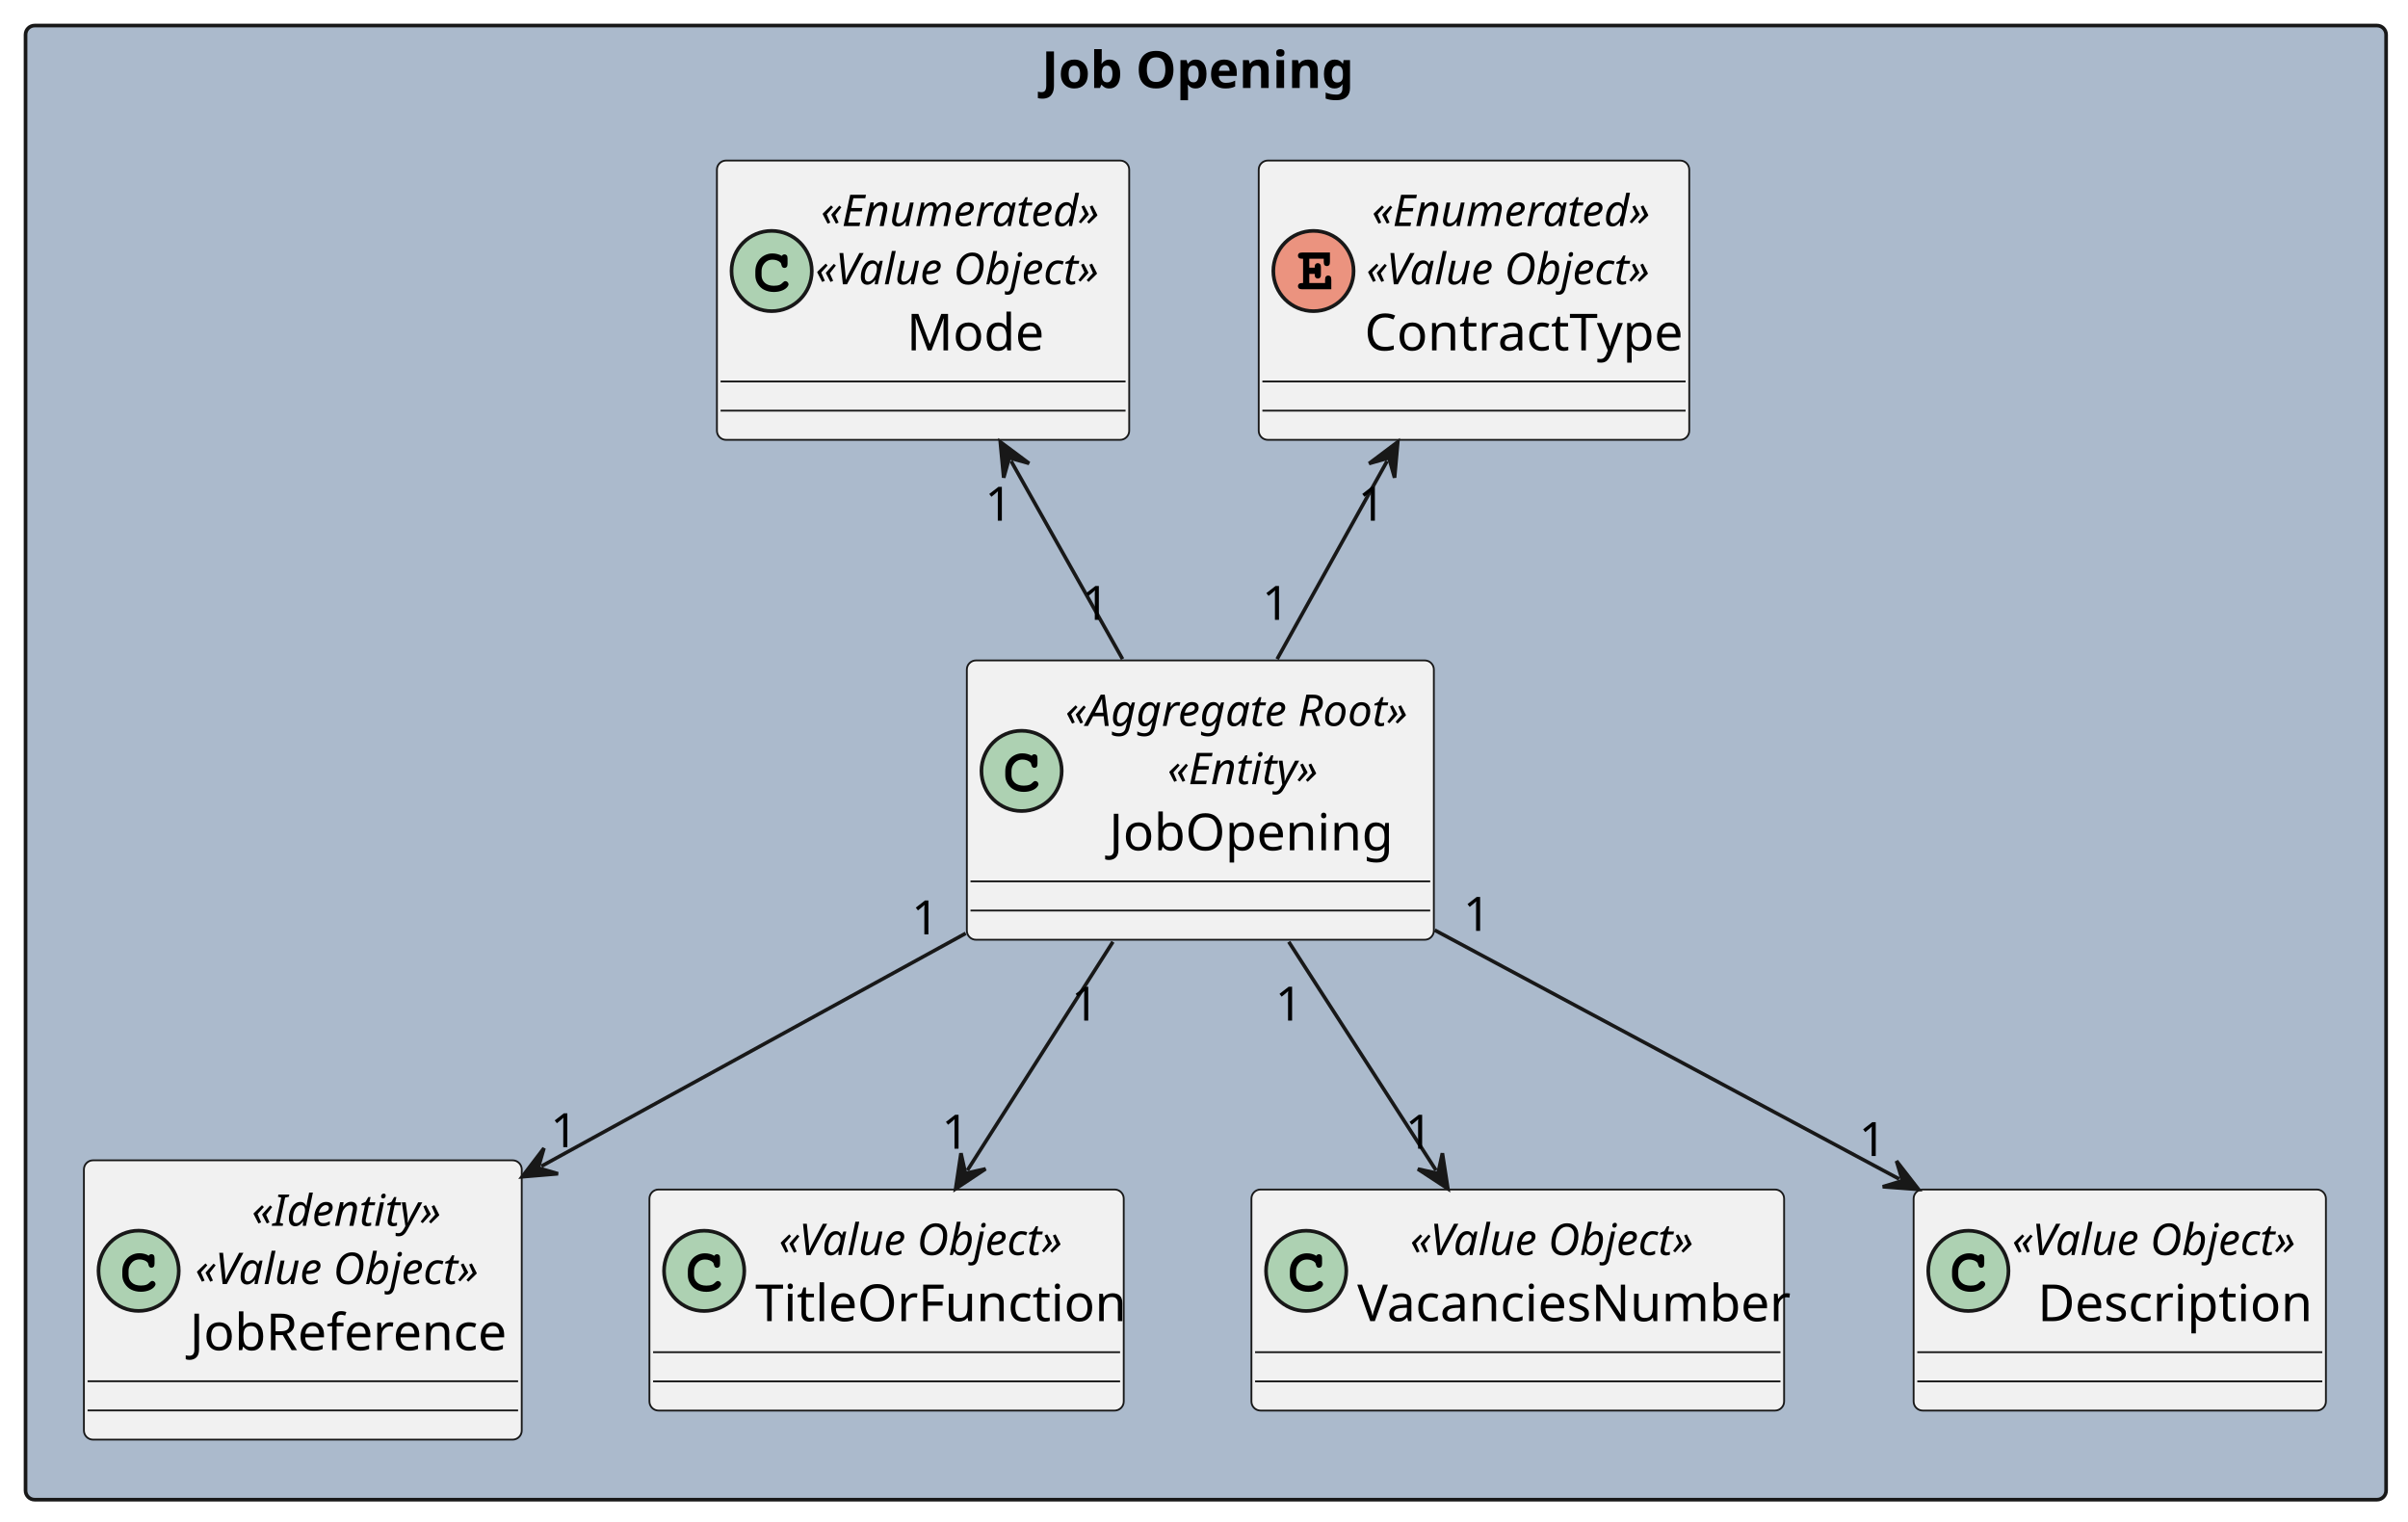
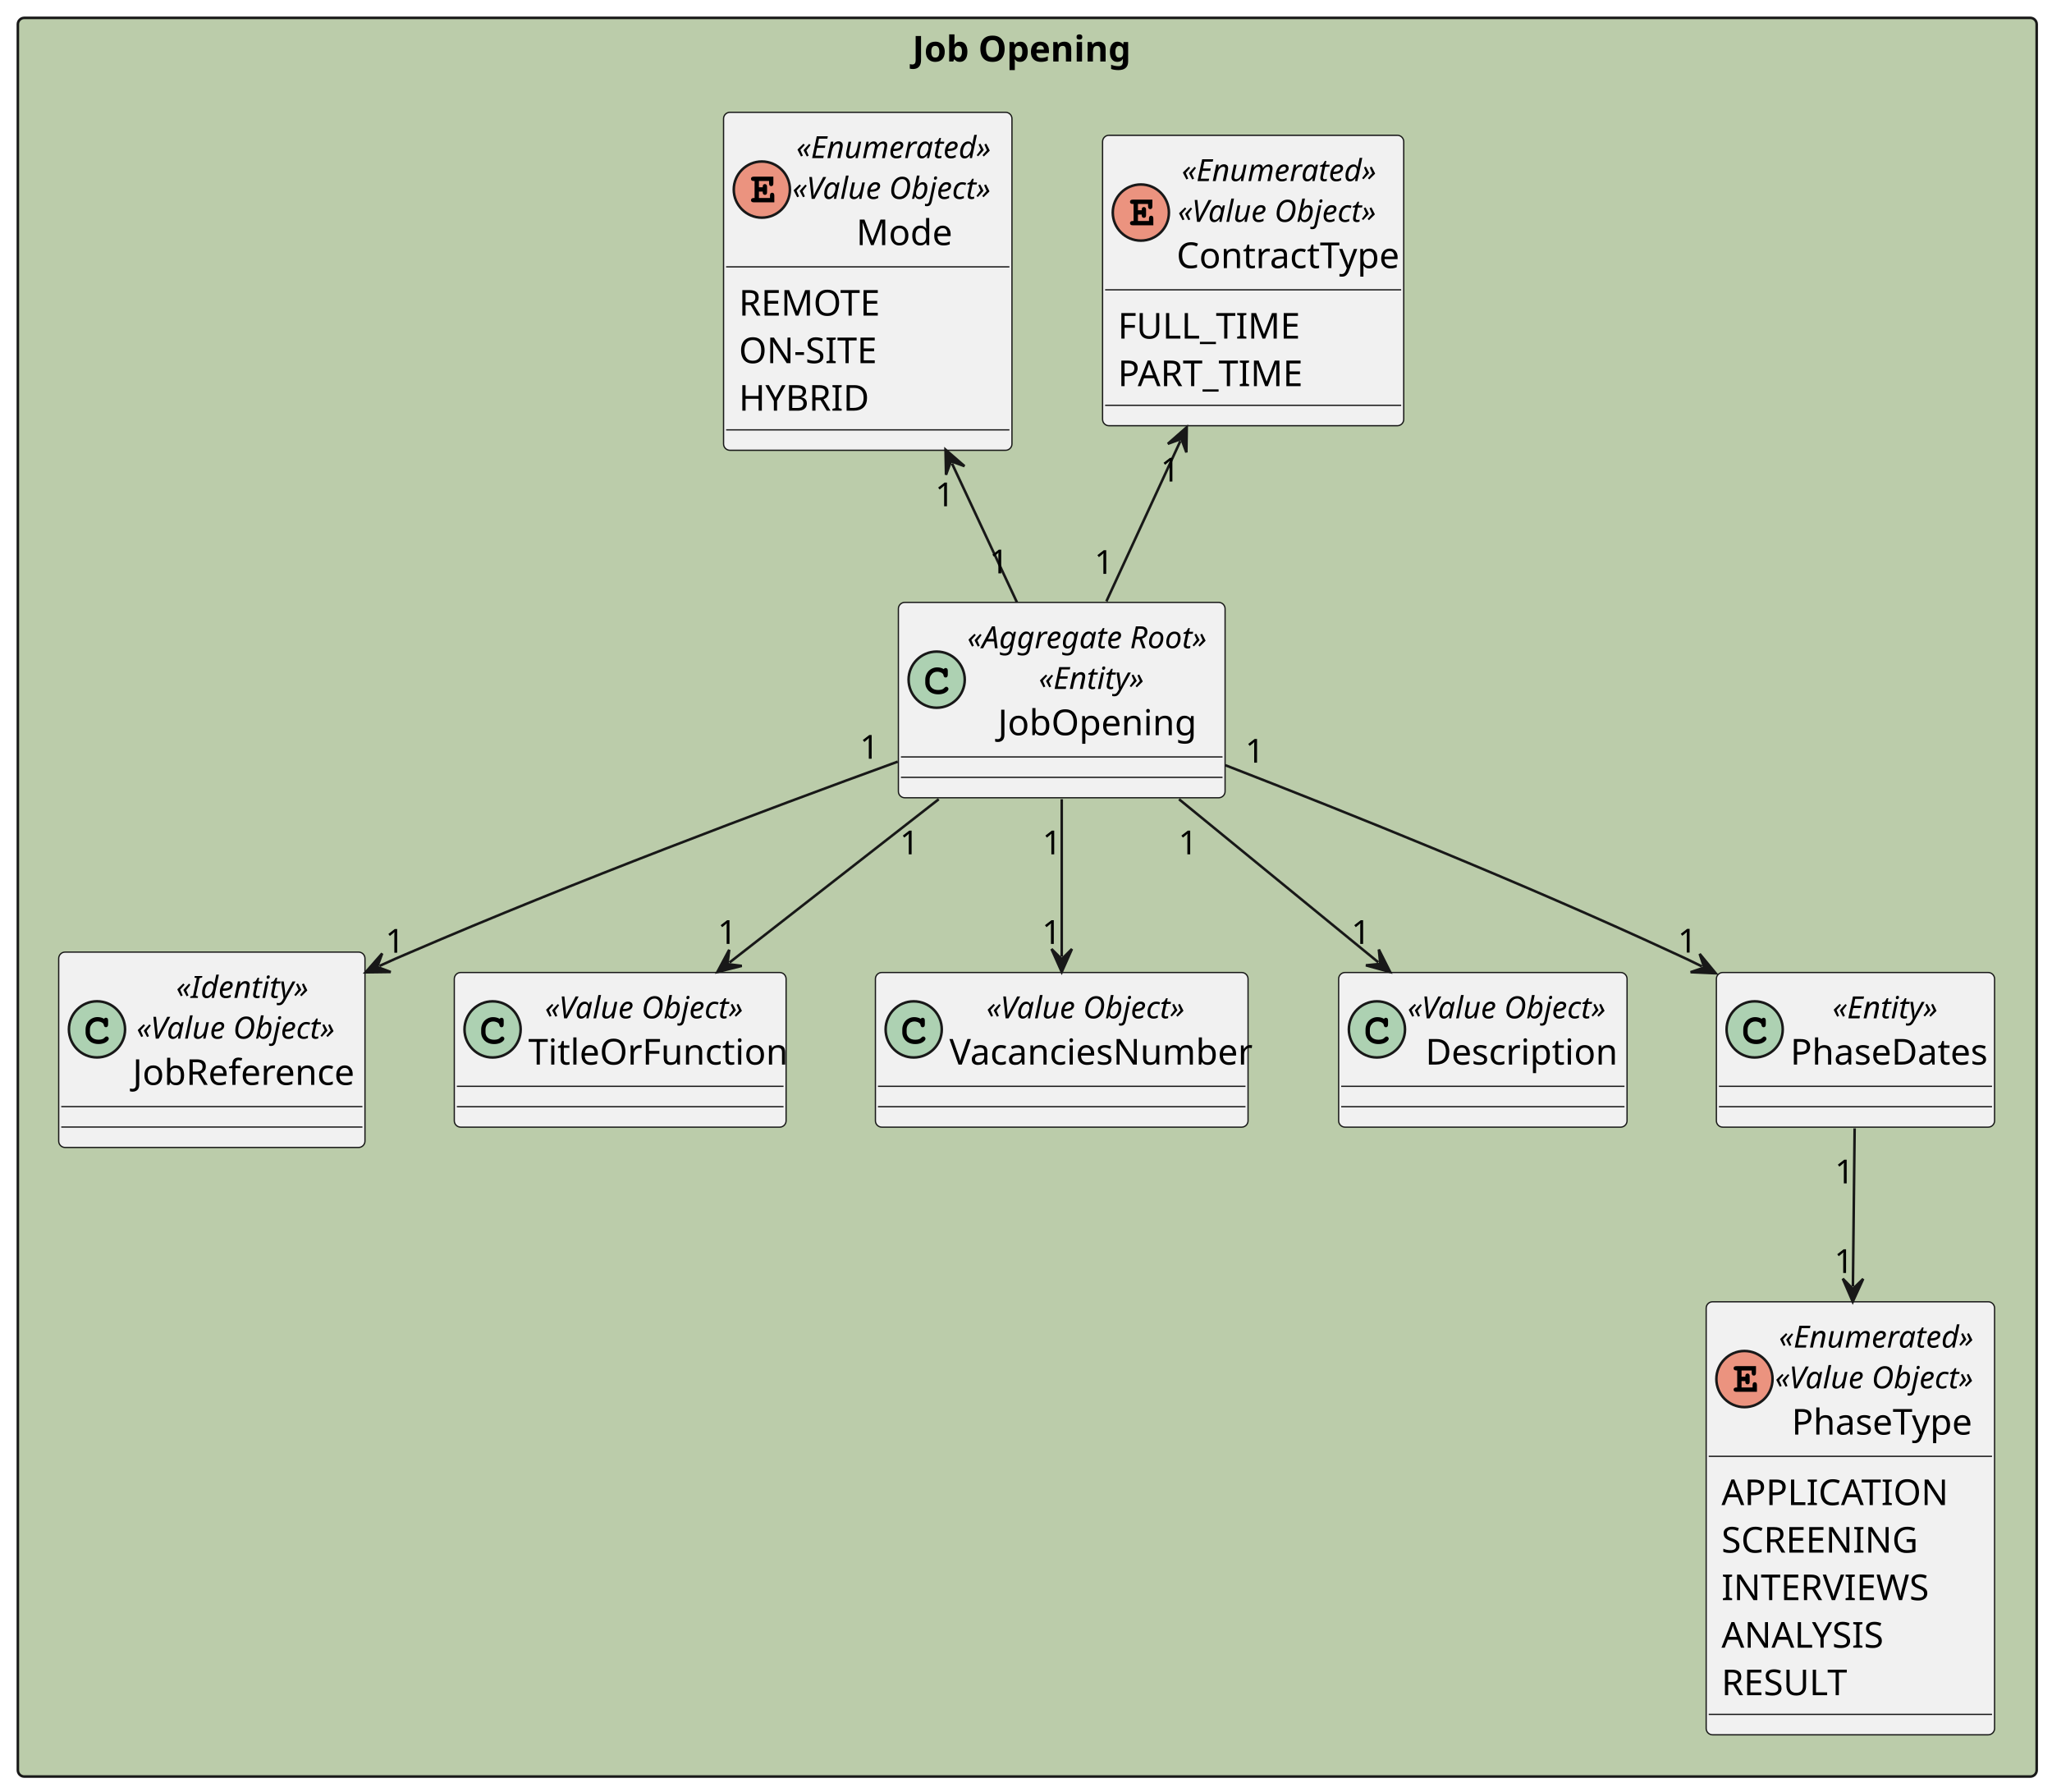
- <svg xmlns="http://www.w3.org/2000/svg" contentStyleType="text/css" height="417px" preserveAspectRatio="none" style="width:660px;height:417px;background:#FFFFFF;" version="1.1" viewBox="0 0 660 417" width="660px" zoomAndPan="magnify">
+ <svg xmlns="http://www.w3.org/2000/svg" contentStyleType="text/css" height="702px" preserveAspectRatio="none" style="width:804px;height:702px;background:#FFFFFF;" version="1.1" viewBox="0 0 804 702" width="804px" zoomAndPan="magnify">
  <defs />
  <g>
    <g id="cluster_Job Opening">
-       <rect fill="#ABBACC" height="404" rx="2.5" ry="2.5" style="stroke:#181818;stroke-width:1.0;" width="647" x="7" y="7" />
-       <text fill="#000000" font-family="sans-serif" font-size="14" font-weight="bold" lengthAdjust="spacing" textLength="90" x="285.5" y="24.107">Job Opening</text>
+       <rect fill="#BBCCAA" height="689" rx="2.5" ry="2.5" style="stroke:#181818;stroke-width:1.0;" width="791" x="7" y="7" />
+       <text fill="#000000" font-family="sans-serif" font-size="14" font-weight="bold" lengthAdjust="spacing" textLength="90" x="357.5" y="24.107">Job Opening</text>
    </g>
    <g id="elem_JobOpening">
-       <rect codeLine="8" fill="#F1F1F1" height="76.543" id="JobOpening" rx="2.5" ry="2.5" style="stroke:#181818;stroke-width:0.5;" width="128" x="265" y="181" />
-       <ellipse cx="280" cy="211.272" fill="#ADD1B2" rx="11" ry="11" style="stroke:#181818;stroke-width:1.0;" />
-       <path d="M282.766,207.147 Q282.922,206.928 283.109,206.818 Q283.297,206.709 283.516,206.709 Q283.891,206.709 284.125,206.975 Q284.359,207.225 284.359,207.834 L284.359,209.287 Q284.359,209.897 284.125,210.162 Q283.891,210.428 283.516,210.428 Q283.172,210.428 282.969,210.225 Q282.766,210.037 282.656,209.522 Q282.609,209.162 282.422,208.975 Q282.094,208.6 281.484,208.381 Q280.875,208.162 280.25,208.162 Q279.484,208.162 278.844,208.49 Q278.219,208.818 277.719,209.568 Q277.234,210.318 277.234,211.35 L277.234,212.443 Q277.234,213.678 278.125,214.506 Q279.016,215.318 280.609,215.318 Q281.547,215.318 282.203,215.068 Q282.594,214.912 283.016,214.475 Q283.281,214.209 283.422,214.131 Q283.578,214.053 283.781,214.053 Q284.109,214.053 284.359,214.318 Q284.625,214.568 284.625,214.912 Q284.625,215.256 284.281,215.662 Q283.781,216.24 282.984,216.568 Q281.906,217.022 280.609,217.022 Q279.094,217.022 277.891,216.397 Q276.906,215.897 276.219,214.834 Q275.531,213.756 275.531,212.475 L275.531,211.318 Q275.531,209.99 276.141,208.85 Q276.766,207.693 277.859,207.084 Q278.953,206.459 280.188,206.459 Q280.922,206.459 281.562,206.631 Q282.219,206.787 282.766,207.147 Z " fill="#000000" />
-       <text fill="#000000" font-family="sans-serif" font-size="12" font-style="italic" lengthAdjust="spacing" textLength="100" x="292" y="198.949">«Aggregate Root»</text>
-       <text fill="#000000" font-family="sans-serif" font-size="12" font-style="italic" lengthAdjust="spacing" textLength="44" x="320" y="214.91">«Entity»</text>
-       <text fill="#000000" font-family="sans-serif" font-size="14" lengthAdjust="spacing" textLength="76" x="304" y="233.029">JobOpening</text>
-       <line style="stroke:#181818;stroke-width:0.5;" x1="266" x2="392" y1="241.543" y2="241.543" />
-       <line style="stroke:#181818;stroke-width:0.5;" x1="266" x2="392" y1="249.543" y2="249.543" />
+       <rect codeLine="9" fill="#F1F1F1" height="76.543" id="JobOpening" rx="2.5" ry="2.5" style="stroke:#181818;stroke-width:0.5;" width="128" x="352" y="236" />
+       <ellipse cx="367" cy="266.272" fill="#ADD1B2" rx="11" ry="11" style="stroke:#181818;stroke-width:1.0;" />
+       <path d="M369.766,262.147 Q369.922,261.928 370.109,261.818 Q370.297,261.709 370.516,261.709 Q370.891,261.709 371.125,261.975 Q371.359,262.225 371.359,262.834 L371.359,264.287 Q371.359,264.897 371.125,265.162 Q370.891,265.428 370.516,265.428 Q370.172,265.428 369.969,265.225 Q369.766,265.037 369.656,264.522 Q369.609,264.162 369.422,263.975 Q369.094,263.6 368.484,263.381 Q367.875,263.162 367.25,263.162 Q366.484,263.162 365.844,263.49 Q365.219,263.818 364.719,264.568 Q364.234,265.318 364.234,266.35 L364.234,267.443 Q364.234,268.678 365.125,269.506 Q366.016,270.318 367.609,270.318 Q368.547,270.318 369.203,270.068 Q369.594,269.912 370.016,269.475 Q370.281,269.209 370.422,269.131 Q370.578,269.053 370.781,269.053 Q371.109,269.053 371.359,269.318 Q371.625,269.568 371.625,269.912 Q371.625,270.256 371.281,270.662 Q370.781,271.24 369.984,271.568 Q368.906,272.022 367.609,272.022 Q366.094,272.022 364.891,271.397 Q363.906,270.897 363.219,269.834 Q362.531,268.756 362.531,267.475 L362.531,266.318 Q362.531,264.99 363.141,263.85 Q363.766,262.693 364.859,262.084 Q365.953,261.459 367.188,261.459 Q367.922,261.459 368.562,261.631 Q369.219,261.787 369.766,262.147 Z " fill="#000000" />
+       <text fill="#000000" font-family="sans-serif" font-size="12" font-style="italic" lengthAdjust="spacing" textLength="100" x="379" y="253.949">«Aggregate Root»</text>
+       <text fill="#000000" font-family="sans-serif" font-size="12" font-style="italic" lengthAdjust="spacing" textLength="44" x="407" y="269.91">«Entity»</text>
+       <text fill="#000000" font-family="sans-serif" font-size="14" lengthAdjust="spacing" textLength="76" x="391" y="288.029">JobOpening</text>
+       <line style="stroke:#181818;stroke-width:0.5;" x1="353" x2="479" y1="296.543" y2="296.543" />
+       <line style="stroke:#181818;stroke-width:0.5;" x1="353" x2="479" y1="304.543" y2="304.543" />
    </g>
    <g id="elem_JobReference">
-       <rect codeLine="10" fill="#F1F1F1" height="76.543" id="JobReference" rx="2.5" ry="2.5" style="stroke:#181818;stroke-width:0.5;" width="120" x="23" y="318" />
-       <ellipse cx="38" cy="348.272" fill="#ADD1B2" rx="11" ry="11" style="stroke:#181818;stroke-width:1.0;" />
-       <path d="M40.766,344.147 Q40.922,343.928 41.109,343.818 Q41.297,343.709 41.516,343.709 Q41.891,343.709 42.125,343.975 Q42.359,344.225 42.359,344.834 L42.359,346.287 Q42.359,346.897 42.125,347.162 Q41.891,347.428 41.516,347.428 Q41.172,347.428 40.969,347.225 Q40.766,347.037 40.656,346.522 Q40.609,346.162 40.422,345.975 Q40.094,345.6 39.484,345.381 Q38.875,345.162 38.25,345.162 Q37.484,345.162 36.844,345.49 Q36.219,345.818 35.719,346.568 Q35.234,347.318 35.234,348.35 L35.234,349.443 Q35.234,350.678 36.125,351.506 Q37.016,352.318 38.609,352.318 Q39.547,352.318 40.203,352.068 Q40.594,351.912 41.016,351.475 Q41.281,351.209 41.422,351.131 Q41.578,351.053 41.781,351.053 Q42.109,351.053 42.359,351.318 Q42.625,351.568 42.625,351.912 Q42.625,352.256 42.281,352.662 Q41.781,353.24 40.984,353.568 Q39.906,354.022 38.609,354.022 Q37.094,354.022 35.891,353.397 Q34.906,352.897 34.219,351.834 Q33.531,350.756 33.531,349.475 L33.531,348.318 Q33.531,346.99 34.141,345.85 Q34.766,344.693 35.859,344.084 Q36.953,343.459 38.188,343.459 Q38.922,343.459 39.562,343.631 Q40.219,343.787 40.766,344.147 Z " fill="#000000" />
-       <text fill="#000000" font-family="sans-serif" font-size="12" font-style="italic" lengthAdjust="spacing" textLength="54" x="69" y="335.949">«Identity»</text>
-       <text fill="#000000" font-family="sans-serif" font-size="12" font-style="italic" lengthAdjust="spacing" textLength="85" x="53.5" y="351.91">«Value Object»</text>
-       <text fill="#000000" font-family="sans-serif" font-size="14" lengthAdjust="spacing" textLength="88" x="52" y="370.029">JobReference</text>
-       <line style="stroke:#181818;stroke-width:0.5;" x1="24" x2="142" y1="378.543" y2="378.543" />
-       <line style="stroke:#181818;stroke-width:0.5;" x1="24" x2="142" y1="386.543" y2="386.543" />
+       <rect codeLine="11" fill="#F1F1F1" height="76.543" id="JobReference" rx="2.5" ry="2.5" style="stroke:#181818;stroke-width:0.5;" width="120" x="23" y="373" />
+       <ellipse cx="38" cy="403.272" fill="#ADD1B2" rx="11" ry="11" style="stroke:#181818;stroke-width:1.0;" />
+       <path d="M40.766,399.147 Q40.922,398.928 41.109,398.818 Q41.297,398.709 41.516,398.709 Q41.891,398.709 42.125,398.975 Q42.359,399.225 42.359,399.834 L42.359,401.287 Q42.359,401.897 42.125,402.162 Q41.891,402.428 41.516,402.428 Q41.172,402.428 40.969,402.225 Q40.766,402.037 40.656,401.522 Q40.609,401.162 40.422,400.975 Q40.094,400.6 39.484,400.381 Q38.875,400.162 38.25,400.162 Q37.484,400.162 36.844,400.49 Q36.219,400.818 35.719,401.568 Q35.234,402.318 35.234,403.35 L35.234,404.443 Q35.234,405.678 36.125,406.506 Q37.016,407.318 38.609,407.318 Q39.547,407.318 40.203,407.068 Q40.594,406.912 41.016,406.475 Q41.281,406.209 41.422,406.131 Q41.578,406.053 41.781,406.053 Q42.109,406.053 42.359,406.318 Q42.625,406.568 42.625,406.912 Q42.625,407.256 42.281,407.662 Q41.781,408.24 40.984,408.568 Q39.906,409.022 38.609,409.022 Q37.094,409.022 35.891,408.397 Q34.906,407.897 34.219,406.834 Q33.531,405.756 33.531,404.475 L33.531,403.318 Q33.531,401.99 34.141,400.85 Q34.766,399.693 35.859,399.084 Q36.953,398.459 38.188,398.459 Q38.922,398.459 39.562,398.631 Q40.219,398.787 40.766,399.147 Z " fill="#000000" />
+       <text fill="#000000" font-family="sans-serif" font-size="12" font-style="italic" lengthAdjust="spacing" textLength="54" x="69" y="390.949">«Identity»</text>
+       <text fill="#000000" font-family="sans-serif" font-size="12" font-style="italic" lengthAdjust="spacing" textLength="85" x="53.5" y="406.91">«Value Object»</text>
+       <text fill="#000000" font-family="sans-serif" font-size="14" lengthAdjust="spacing" textLength="88" x="52" y="425.029">JobReference</text>
+       <line style="stroke:#181818;stroke-width:0.5;" x1="24" x2="142" y1="433.543" y2="433.543" />
+       <line style="stroke:#181818;stroke-width:0.5;" x1="24" x2="142" y1="441.543" y2="441.543" />
    </g>
    <g id="elem_TitleOrFunction">
-       <rect codeLine="12" fill="#F1F1F1" height="60.582" id="TitleOrFunction" rx="2.5" ry="2.5" style="stroke:#181818;stroke-width:0.5;" width="130" x="178" y="326" />
-       <ellipse cx="193" cy="348.291" fill="#ADD1B2" rx="11" ry="11" style="stroke:#181818;stroke-width:1.0;" />
-       <path d="M195.766,344.166 Q195.922,343.947 196.109,343.838 Q196.297,343.728 196.516,343.728 Q196.891,343.728 197.125,343.994 Q197.359,344.244 197.359,344.853 L197.359,346.307 Q197.359,346.916 197.125,347.182 Q196.891,347.447 196.516,347.447 Q196.172,347.447 195.969,347.244 Q195.766,347.057 195.656,346.541 Q195.609,346.182 195.422,345.994 Q195.094,345.619 194.484,345.4 Q193.875,345.182 193.25,345.182 Q192.484,345.182 191.844,345.51 Q191.219,345.838 190.719,346.588 Q190.234,347.338 190.234,348.369 L190.234,349.463 Q190.234,350.697 191.125,351.525 Q192.016,352.338 193.609,352.338 Q194.547,352.338 195.203,352.088 Q195.594,351.932 196.016,351.494 Q196.281,351.228 196.422,351.15 Q196.578,351.072 196.781,351.072 Q197.109,351.072 197.359,351.338 Q197.625,351.588 197.625,351.932 Q197.625,352.275 197.281,352.682 Q196.781,353.26 195.984,353.588 Q194.906,354.041 193.609,354.041 Q192.094,354.041 190.891,353.416 Q189.906,352.916 189.219,351.853 Q188.531,350.775 188.531,349.494 L188.531,348.338 Q188.531,347.01 189.141,345.869 Q189.766,344.713 190.859,344.103 Q191.953,343.478 193.188,343.478 Q193.922,343.478 194.562,343.65 Q195.219,343.807 195.766,344.166 Z " fill="#000000" />
-       <text fill="#000000" font-family="sans-serif" font-size="12" font-style="italic" lengthAdjust="spacing" textLength="85" x="213.5" y="343.949">«Value Object»</text>
-       <text fill="#000000" font-family="sans-serif" font-size="14" lengthAdjust="spacing" textLength="98" x="207" y="362.068">TitleOrFunction</text>
-       <line style="stroke:#181818;stroke-width:0.5;" x1="179" x2="307" y1="370.582" y2="370.582" />
-       <line style="stroke:#181818;stroke-width:0.5;" x1="179" x2="307" y1="378.582" y2="378.582" />
+       <rect codeLine="13" fill="#F1F1F1" height="60.582" id="TitleOrFunction" rx="2.5" ry="2.5" style="stroke:#181818;stroke-width:0.5;" width="130" x="178" y="381" />
+       <ellipse cx="193" cy="403.291" fill="#ADD1B2" rx="11" ry="11" style="stroke:#181818;stroke-width:1.0;" />
+       <path d="M195.766,399.166 Q195.922,398.947 196.109,398.838 Q196.297,398.728 196.516,398.728 Q196.891,398.728 197.125,398.994 Q197.359,399.244 197.359,399.853 L197.359,401.307 Q197.359,401.916 197.125,402.182 Q196.891,402.447 196.516,402.447 Q196.172,402.447 195.969,402.244 Q195.766,402.057 195.656,401.541 Q195.609,401.182 195.422,400.994 Q195.094,400.619 194.484,400.4 Q193.875,400.182 193.25,400.182 Q192.484,400.182 191.844,400.51 Q191.219,400.838 190.719,401.588 Q190.234,402.338 190.234,403.369 L190.234,404.463 Q190.234,405.697 191.125,406.525 Q192.016,407.338 193.609,407.338 Q194.547,407.338 195.203,407.088 Q195.594,406.932 196.016,406.494 Q196.281,406.228 196.422,406.15 Q196.578,406.072 196.781,406.072 Q197.109,406.072 197.359,406.338 Q197.625,406.588 197.625,406.932 Q197.625,407.275 197.281,407.682 Q196.781,408.26 195.984,408.588 Q194.906,409.041 193.609,409.041 Q192.094,409.041 190.891,408.416 Q189.906,407.916 189.219,406.853 Q188.531,405.775 188.531,404.494 L188.531,403.338 Q188.531,402.01 189.141,400.869 Q189.766,399.713 190.859,399.103 Q191.953,398.478 193.188,398.478 Q193.922,398.478 194.562,398.65 Q195.219,398.807 195.766,399.166 Z " fill="#000000" />
+       <text fill="#000000" font-family="sans-serif" font-size="12" font-style="italic" lengthAdjust="spacing" textLength="85" x="213.5" y="398.949">«Value Object»</text>
+       <text fill="#000000" font-family="sans-serif" font-size="14" lengthAdjust="spacing" textLength="98" x="207" y="417.068">TitleOrFunction</text>
+       <line style="stroke:#181818;stroke-width:0.5;" x1="179" x2="307" y1="425.582" y2="425.582" />
+       <line style="stroke:#181818;stroke-width:0.5;" x1="179" x2="307" y1="433.582" y2="433.582" />
    </g>
    <g id="elem_ContractType">
-       <rect codeLine="14" fill="#F1F1F1" height="76.543" id="ContractType" rx="2.5" ry="2.5" style="stroke:#181818;stroke-width:0.5;" width="118" x="345" y="44" />
-       <ellipse cx="360" cy="74.272" fill="#EB937F" rx="11" ry="11" style="stroke:#181818;stroke-width:1.0;" />
-       <path d="M358.859,75.068 L358.859,77.568 L363.188,77.568 L363.188,76.647 Q363.188,76.037 363.422,75.772 Q363.672,75.506 364.047,75.506 Q364.422,75.506 364.656,75.772 Q364.891,76.037 364.891,76.647 L364.891,79.272 L356.891,79.272 Q356.266,79.272 356,79.037 Q355.75,78.803 355.75,78.412 Q355.75,78.037 356.016,77.803 Q356.281,77.568 356.891,77.568 L357.156,77.568 L357.156,70.912 L356.891,70.912 Q356.266,70.912 356,70.678 Q355.75,70.443 355.75,70.053 Q355.75,69.678 356,69.443 Q356.266,69.209 356.891,69.209 L364.516,69.209 L364.516,71.803 Q364.516,72.412 364.281,72.678 Q364.062,72.928 363.672,72.928 Q363.297,72.928 363.062,72.678 Q362.828,72.412 362.828,71.803 L362.828,70.912 L358.859,70.912 L358.859,73.365 L360.344,73.365 Q360.344,72.709 360.469,72.522 Q360.734,72.115 361.203,72.115 Q361.578,72.115 361.812,72.381 Q362.047,72.631 362.047,73.24 L362.047,75.209 Q362.047,75.756 361.922,75.943 Q361.656,76.334 361.203,76.334 Q360.734,76.334 360.469,75.928 Q360.344,75.74 360.344,75.068 L358.859,75.068 Z " fill="#000000" />
-       <text fill="#000000" font-family="sans-serif" font-size="12" font-style="italic" lengthAdjust="spacing" textLength="82" x="376" y="61.949">«Enumerated»</text>
-       <text fill="#000000" font-family="sans-serif" font-size="12" font-style="italic" lengthAdjust="spacing" textLength="85" x="374.5" y="77.91">«Value Object»</text>
-       <text fill="#000000" font-family="sans-serif" font-size="14" lengthAdjust="spacing" textLength="86" x="374" y="96.029">ContractType</text>
-       <line style="stroke:#181818;stroke-width:0.5;" x1="346" x2="462" y1="104.543" y2="104.543" />
-       <line style="stroke:#181818;stroke-width:0.5;" x1="346" x2="462" y1="112.543" y2="112.543" />
+       <rect codeLine="15" fill="#F1F1F1" height="113.785" id="ContractType" rx="2.5" ry="2.5" style="stroke:#181818;stroke-width:0.5;" width="118" x="432" y="53" />
+       <ellipse cx="447" cy="83.272" fill="#EB937F" rx="11" ry="11" style="stroke:#181818;stroke-width:1.0;" />
+       <path d="M445.859,84.068 L445.859,86.568 L450.188,86.568 L450.188,85.647 Q450.188,85.037 450.422,84.772 Q450.672,84.506 451.047,84.506 Q451.422,84.506 451.656,84.772 Q451.891,85.037 451.891,85.647 L451.891,88.272 L443.891,88.272 Q443.266,88.272 443,88.037 Q442.75,87.803 442.75,87.412 Q442.75,87.037 443.016,86.803 Q443.281,86.568 443.891,86.568 L444.156,86.568 L444.156,79.912 L443.891,79.912 Q443.266,79.912 443,79.678 Q442.75,79.443 442.75,79.053 Q442.75,78.678 443,78.443 Q443.266,78.209 443.891,78.209 L451.516,78.209 L451.516,80.803 Q451.516,81.412 451.281,81.678 Q451.062,81.928 450.672,81.928 Q450.297,81.928 450.062,81.678 Q449.828,81.412 449.828,80.803 L449.828,79.912 L445.859,79.912 L445.859,82.365 L447.344,82.365 Q447.344,81.709 447.469,81.522 Q447.734,81.115 448.203,81.115 Q448.578,81.115 448.812,81.381 Q449.047,81.631 449.047,82.24 L449.047,84.209 Q449.047,84.756 448.922,84.943 Q448.656,85.334 448.203,85.334 Q447.734,85.334 447.469,84.928 Q447.344,84.74 447.344,84.068 L445.859,84.068 Z " fill="#000000" />
+       <text fill="#000000" font-family="sans-serif" font-size="12" font-style="italic" lengthAdjust="spacing" textLength="82" x="463" y="70.949">«Enumerated»</text>
+       <text fill="#000000" font-family="sans-serif" font-size="12" font-style="italic" lengthAdjust="spacing" textLength="85" x="461.5" y="86.91">«Value Object»</text>
+       <text fill="#000000" font-family="sans-serif" font-size="14" lengthAdjust="spacing" textLength="86" x="461" y="105.029">ContractType</text>
+       <line style="stroke:#181818;stroke-width:0.5;" x1="433" x2="549" y1="113.543" y2="113.543" />
+       <text fill="#000000" font-family="sans-serif" font-size="14" lengthAdjust="spacing" textLength="74" x="438" y="132.65">FULL_TIME</text>
+       <text fill="#000000" font-family="sans-serif" font-size="14" lengthAdjust="spacing" textLength="77" x="438" y="151.272">PART_TIME</text>
+       <line style="stroke:#181818;stroke-width:0.5;" x1="433" x2="549" y1="158.785" y2="158.785" />
    </g>
    <g id="elem_Mode">
-       <rect codeLine="16" fill="#F1F1F1" height="76.543" id="Mode" rx="2.5" ry="2.5" style="stroke:#181818;stroke-width:0.5;" width="113" x="196.5" y="44" />
-       <ellipse cx="211.5" cy="74.272" fill="#ADD1B2" rx="11" ry="11" style="stroke:#181818;stroke-width:1.0;" />
-       <path d="M214.266,70.147 Q214.422,69.928 214.609,69.818 Q214.797,69.709 215.016,69.709 Q215.391,69.709 215.625,69.975 Q215.859,70.225 215.859,70.834 L215.859,72.287 Q215.859,72.897 215.625,73.162 Q215.391,73.428 215.016,73.428 Q214.672,73.428 214.469,73.225 Q214.266,73.037 214.156,72.522 Q214.109,72.162 213.922,71.975 Q213.594,71.6 212.984,71.381 Q212.375,71.162 211.75,71.162 Q210.984,71.162 210.344,71.49 Q209.719,71.818 209.219,72.568 Q208.734,73.318 208.734,74.35 L208.734,75.443 Q208.734,76.678 209.625,77.506 Q210.516,78.318 212.109,78.318 Q213.047,78.318 213.703,78.068 Q214.094,77.912 214.516,77.475 Q214.781,77.209 214.922,77.131 Q215.078,77.053 215.281,77.053 Q215.609,77.053 215.859,77.318 Q216.125,77.568 216.125,77.912 Q216.125,78.256 215.781,78.662 Q215.281,79.24 214.484,79.568 Q213.406,80.022 212.109,80.022 Q210.594,80.022 209.391,79.397 Q208.406,78.897 207.719,77.834 Q207.031,76.756 207.031,75.475 L207.031,74.318 Q207.031,72.99 207.641,71.85 Q208.266,70.693 209.359,70.084 Q210.453,69.459 211.688,69.459 Q212.422,69.459 213.062,69.631 Q213.719,69.787 214.266,70.147 Z " fill="#000000" />
-       <text fill="#000000" font-family="sans-serif" font-size="12" font-style="italic" lengthAdjust="spacing" textLength="82" x="225" y="61.949">«Enumerated»</text>
-       <text fill="#000000" font-family="sans-serif" font-size="12" font-style="italic" lengthAdjust="spacing" textLength="85" x="223.5" y="77.91">«Value Object»</text>
-       <text fill="#000000" font-family="sans-serif" font-size="14" lengthAdjust="spacing" textLength="35" x="248.5" y="96.029">Mode</text>
-       <line style="stroke:#181818;stroke-width:0.5;" x1="197.5" x2="308.5" y1="104.543" y2="104.543" />
-       <line style="stroke:#181818;stroke-width:0.5;" x1="197.5" x2="308.5" y1="112.543" y2="112.543" />
+       <rect codeLine="20" fill="#F1F1F1" height="132.406" id="Mode" rx="2.5" ry="2.5" style="stroke:#181818;stroke-width:0.5;" width="113" x="283.5" y="44" />
+       <ellipse cx="298.5" cy="74.272" fill="#EB937F" rx="11" ry="11" style="stroke:#181818;stroke-width:1.0;" />
+       <path d="M297.359,75.068 L297.359,77.568 L301.688,77.568 L301.688,76.647 Q301.688,76.037 301.922,75.772 Q302.172,75.506 302.547,75.506 Q302.922,75.506 303.156,75.772 Q303.391,76.037 303.391,76.647 L303.391,79.272 L295.391,79.272 Q294.766,79.272 294.5,79.037 Q294.25,78.803 294.25,78.412 Q294.25,78.037 294.516,77.803 Q294.781,77.568 295.391,77.568 L295.656,77.568 L295.656,70.912 L295.391,70.912 Q294.766,70.912 294.5,70.678 Q294.25,70.443 294.25,70.053 Q294.25,69.678 294.5,69.443 Q294.766,69.209 295.391,69.209 L303.016,69.209 L303.016,71.803 Q303.016,72.412 302.781,72.678 Q302.562,72.928 302.172,72.928 Q301.797,72.928 301.562,72.678 Q301.328,72.412 301.328,71.803 L301.328,70.912 L297.359,70.912 L297.359,73.365 L298.844,73.365 Q298.844,72.709 298.969,72.522 Q299.234,72.115 299.703,72.115 Q300.078,72.115 300.312,72.381 Q300.547,72.631 300.547,73.24 L300.547,75.209 Q300.547,75.756 300.422,75.943 Q300.156,76.334 299.703,76.334 Q299.234,76.334 298.969,75.928 Q298.844,75.74 298.844,75.068 L297.359,75.068 Z " fill="#000000" />
+       <text fill="#000000" font-family="sans-serif" font-size="12" font-style="italic" lengthAdjust="spacing" textLength="82" x="312" y="61.949">«Enumerated»</text>
+       <text fill="#000000" font-family="sans-serif" font-size="12" font-style="italic" lengthAdjust="spacing" textLength="85" x="310.5" y="77.91">«Value Object»</text>
+       <text fill="#000000" font-family="sans-serif" font-size="14" lengthAdjust="spacing" textLength="35" x="335.5" y="96.029">Mode</text>
+       <line style="stroke:#181818;stroke-width:0.5;" x1="284.5" x2="395.5" y1="104.543" y2="104.543" />
+       <text fill="#000000" font-family="sans-serif" font-size="14" lengthAdjust="spacing" textLength="59" x="289.5" y="123.65">REMOTE</text>
+       <text fill="#000000" font-family="sans-serif" font-size="14" lengthAdjust="spacing" textLength="55" x="289.5" y="142.272">ON-SITE</text>
+       <text fill="#000000" font-family="sans-serif" font-size="14" lengthAdjust="spacing" textLength="50" x="289.5" y="160.893">HYBRID</text>
+       <line style="stroke:#181818;stroke-width:0.5;" x1="284.5" x2="395.5" y1="168.406" y2="168.406" />
    </g>
    <g id="elem_VacanciesNumber">
-       <rect codeLine="19" fill="#F1F1F1" height="60.582" id="VacanciesNumber" rx="2.5" ry="2.5" style="stroke:#181818;stroke-width:0.5;" width="146" x="343" y="326" />
-       <ellipse cx="358" cy="348.291" fill="#ADD1B2" rx="11" ry="11" style="stroke:#181818;stroke-width:1.0;" />
-       <path d="M360.766,344.166 Q360.922,343.947 361.109,343.838 Q361.297,343.728 361.516,343.728 Q361.891,343.728 362.125,343.994 Q362.359,344.244 362.359,344.853 L362.359,346.307 Q362.359,346.916 362.125,347.182 Q361.891,347.447 361.516,347.447 Q361.172,347.447 360.969,347.244 Q360.766,347.057 360.656,346.541 Q360.609,346.182 360.422,345.994 Q360.094,345.619 359.484,345.4 Q358.875,345.182 358.25,345.182 Q357.484,345.182 356.844,345.51 Q356.219,345.838 355.719,346.588 Q355.234,347.338 355.234,348.369 L355.234,349.463 Q355.234,350.697 356.125,351.525 Q357.016,352.338 358.609,352.338 Q359.547,352.338 360.203,352.088 Q360.594,351.932 361.016,351.494 Q361.281,351.228 361.422,351.15 Q361.578,351.072 361.781,351.072 Q362.109,351.072 362.359,351.338 Q362.625,351.588 362.625,351.932 Q362.625,352.275 362.281,352.682 Q361.781,353.26 360.984,353.588 Q359.906,354.041 358.609,354.041 Q357.094,354.041 355.891,353.416 Q354.906,352.916 354.219,351.853 Q353.531,350.775 353.531,349.494 L353.531,348.338 Q353.531,347.01 354.141,345.869 Q354.766,344.713 355.859,344.103 Q356.953,343.478 358.188,343.478 Q358.922,343.478 359.562,343.65 Q360.219,343.807 360.766,344.166 Z " fill="#000000" />
-       <text fill="#000000" font-family="sans-serif" font-size="12" font-style="italic" lengthAdjust="spacing" textLength="85" x="386.5" y="343.949">«Value Object»</text>
-       <text fill="#000000" font-family="sans-serif" font-size="14" lengthAdjust="spacing" textLength="114" x="372" y="362.068">VacanciesNumber</text>
-       <line style="stroke:#181818;stroke-width:0.5;" x1="344" x2="488" y1="370.582" y2="370.582" />
-       <line style="stroke:#181818;stroke-width:0.5;" x1="344" x2="488" y1="378.582" y2="378.582" />
+       <rect codeLine="27" fill="#F1F1F1" height="60.582" id="VacanciesNumber" rx="2.5" ry="2.5" style="stroke:#181818;stroke-width:0.5;" width="146" x="343" y="381" />
+       <ellipse cx="358" cy="403.291" fill="#ADD1B2" rx="11" ry="11" style="stroke:#181818;stroke-width:1.0;" />
+       <path d="M360.766,399.166 Q360.922,398.947 361.109,398.838 Q361.297,398.728 361.516,398.728 Q361.891,398.728 362.125,398.994 Q362.359,399.244 362.359,399.853 L362.359,401.307 Q362.359,401.916 362.125,402.182 Q361.891,402.447 361.516,402.447 Q361.172,402.447 360.969,402.244 Q360.766,402.057 360.656,401.541 Q360.609,401.182 360.422,400.994 Q360.094,400.619 359.484,400.4 Q358.875,400.182 358.25,400.182 Q357.484,400.182 356.844,400.51 Q356.219,400.838 355.719,401.588 Q355.234,402.338 355.234,403.369 L355.234,404.463 Q355.234,405.697 356.125,406.525 Q357.016,407.338 358.609,407.338 Q359.547,407.338 360.203,407.088 Q360.594,406.932 361.016,406.494 Q361.281,406.228 361.422,406.15 Q361.578,406.072 361.781,406.072 Q362.109,406.072 362.359,406.338 Q362.625,406.588 362.625,406.932 Q362.625,407.275 362.281,407.682 Q361.781,408.26 360.984,408.588 Q359.906,409.041 358.609,409.041 Q357.094,409.041 355.891,408.416 Q354.906,407.916 354.219,406.853 Q353.531,405.775 353.531,404.494 L353.531,403.338 Q353.531,402.01 354.141,400.869 Q354.766,399.713 355.859,399.103 Q356.953,398.478 358.188,398.478 Q358.922,398.478 359.562,398.65 Q360.219,398.807 360.766,399.166 Z " fill="#000000" />
+       <text fill="#000000" font-family="sans-serif" font-size="12" font-style="italic" lengthAdjust="spacing" textLength="85" x="386.5" y="398.949">«Value Object»</text>
+       <text fill="#000000" font-family="sans-serif" font-size="14" lengthAdjust="spacing" textLength="114" x="372" y="417.068">VacanciesNumber</text>
+       <line style="stroke:#181818;stroke-width:0.5;" x1="344" x2="488" y1="425.582" y2="425.582" />
+       <line style="stroke:#181818;stroke-width:0.5;" x1="344" x2="488" y1="433.582" y2="433.582" />
    </g>
    <g id="elem_Description">
-       <rect codeLine="21" fill="#F1F1F1" height="60.582" id="Description" rx="2.5" ry="2.5" style="stroke:#181818;stroke-width:0.5;" width="113" x="524.5" y="326" />
-       <ellipse cx="539.5" cy="348.291" fill="#ADD1B2" rx="11" ry="11" style="stroke:#181818;stroke-width:1.0;" />
-       <path d="M542.266,344.166 Q542.422,343.947 542.609,343.838 Q542.797,343.728 543.016,343.728 Q543.391,343.728 543.625,343.994 Q543.859,344.244 543.859,344.853 L543.859,346.307 Q543.859,346.916 543.625,347.182 Q543.391,347.447 543.016,347.447 Q542.672,347.447 542.469,347.244 Q542.266,347.057 542.156,346.541 Q542.109,346.182 541.922,345.994 Q541.594,345.619 540.984,345.4 Q540.375,345.182 539.75,345.182 Q538.984,345.182 538.344,345.51 Q537.719,345.838 537.219,346.588 Q536.734,347.338 536.734,348.369 L536.734,349.463 Q536.734,350.697 537.625,351.525 Q538.516,352.338 540.109,352.338 Q541.047,352.338 541.703,352.088 Q542.094,351.932 542.516,351.494 Q542.781,351.228 542.922,351.15 Q543.078,351.072 543.281,351.072 Q543.609,351.072 543.859,351.338 Q544.125,351.588 544.125,351.932 Q544.125,352.275 543.781,352.682 Q543.281,353.26 542.484,353.588 Q541.406,354.041 540.109,354.041 Q538.594,354.041 537.391,353.416 Q536.406,352.916 535.719,351.853 Q535.031,350.775 535.031,349.494 L535.031,348.338 Q535.031,347.01 535.641,345.869 Q536.266,344.713 537.359,344.103 Q538.453,343.478 539.688,343.478 Q540.422,343.478 541.062,343.65 Q541.719,343.807 542.266,344.166 Z " fill="#000000" />
-       <text fill="#000000" font-family="sans-serif" font-size="12" font-style="italic" lengthAdjust="spacing" textLength="85" x="551.5" y="343.949">«Value Object»</text>
-       <text fill="#000000" font-family="sans-serif" font-size="14" lengthAdjust="spacing" textLength="71" x="558.5" y="362.068">Description</text>
-       <line style="stroke:#181818;stroke-width:0.5;" x1="525.5" x2="636.5" y1="370.582" y2="370.582" />
-       <line style="stroke:#181818;stroke-width:0.5;" x1="525.5" x2="636.5" y1="378.582" y2="378.582" />
+       <rect codeLine="29" fill="#F1F1F1" height="60.582" id="Description" rx="2.5" ry="2.5" style="stroke:#181818;stroke-width:0.5;" width="113" x="524.5" y="381" />
+       <ellipse cx="539.5" cy="403.291" fill="#ADD1B2" rx="11" ry="11" style="stroke:#181818;stroke-width:1.0;" />
+       <path d="M542.266,399.166 Q542.422,398.947 542.609,398.838 Q542.797,398.728 543.016,398.728 Q543.391,398.728 543.625,398.994 Q543.859,399.244 543.859,399.853 L543.859,401.307 Q543.859,401.916 543.625,402.182 Q543.391,402.447 543.016,402.447 Q542.672,402.447 542.469,402.244 Q542.266,402.057 542.156,401.541 Q542.109,401.182 541.922,400.994 Q541.594,400.619 540.984,400.4 Q540.375,400.182 539.75,400.182 Q538.984,400.182 538.344,400.51 Q537.719,400.838 537.219,401.588 Q536.734,402.338 536.734,403.369 L536.734,404.463 Q536.734,405.697 537.625,406.525 Q538.516,407.338 540.109,407.338 Q541.047,407.338 541.703,407.088 Q542.094,406.932 542.516,406.494 Q542.781,406.228 542.922,406.15 Q543.078,406.072 543.281,406.072 Q543.609,406.072 543.859,406.338 Q544.125,406.588 544.125,406.932 Q544.125,407.275 543.781,407.682 Q543.281,408.26 542.484,408.588 Q541.406,409.041 540.109,409.041 Q538.594,409.041 537.391,408.416 Q536.406,407.916 535.719,406.853 Q535.031,405.775 535.031,404.494 L535.031,403.338 Q535.031,402.01 535.641,400.869 Q536.266,399.713 537.359,399.103 Q538.453,398.478 539.688,398.478 Q540.422,398.478 541.062,398.65 Q541.719,398.807 542.266,399.166 Z " fill="#000000" />
+       <text fill="#000000" font-family="sans-serif" font-size="12" font-style="italic" lengthAdjust="spacing" textLength="85" x="551.5" y="398.949">«Value Object»</text>
+       <text fill="#000000" font-family="sans-serif" font-size="14" lengthAdjust="spacing" textLength="71" x="558.5" y="417.068">Description</text>
+       <line style="stroke:#181818;stroke-width:0.5;" x1="525.5" x2="636.5" y1="425.582" y2="425.582" />
+       <line style="stroke:#181818;stroke-width:0.5;" x1="525.5" x2="636.5" y1="433.582" y2="433.582" />
+     </g>
+     <g id="elem_PhaseDates">
+       <rect codeLine="31" fill="#F1F1F1" height="60.582" id="PhaseDates" rx="2.5" ry="2.5" style="stroke:#181818;stroke-width:0.5;" width="109" x="672.5" y="381" />
+       <ellipse cx="687.5" cy="403.291" fill="#ADD1B2" rx="11" ry="11" style="stroke:#181818;stroke-width:1.0;" />
+       <path d="M690.266,399.166 Q690.422,398.947 690.609,398.838 Q690.797,398.728 691.016,398.728 Q691.391,398.728 691.625,398.994 Q691.859,399.244 691.859,399.853 L691.859,401.307 Q691.859,401.916 691.625,402.182 Q691.391,402.447 691.016,402.447 Q690.672,402.447 690.469,402.244 Q690.266,402.057 690.156,401.541 Q690.109,401.182 689.922,400.994 Q689.594,400.619 688.984,400.4 Q688.375,400.182 687.75,400.182 Q686.984,400.182 686.344,400.51 Q685.719,400.838 685.219,401.588 Q684.734,402.338 684.734,403.369 L684.734,404.463 Q684.734,405.697 685.625,406.525 Q686.516,407.338 688.109,407.338 Q689.047,407.338 689.703,407.088 Q690.094,406.932 690.516,406.494 Q690.781,406.228 690.922,406.15 Q691.078,406.072 691.281,406.072 Q691.609,406.072 691.859,406.338 Q692.125,406.588 692.125,406.932 Q692.125,407.275 691.781,407.682 Q691.281,408.26 690.484,408.588 Q689.406,409.041 688.109,409.041 Q686.594,409.041 685.391,408.416 Q684.406,407.916 683.719,406.853 Q683.031,405.775 683.031,404.494 L683.031,403.338 Q683.031,402.01 683.641,400.869 Q684.266,399.713 685.359,399.103 Q686.453,398.478 687.688,398.478 Q688.422,398.478 689.062,398.65 Q689.719,398.807 690.266,399.166 Z " fill="#000000" />
+       <text fill="#000000" font-family="sans-serif" font-size="12" font-style="italic" lengthAdjust="spacing" textLength="44" x="718" y="398.949">«Entity»</text>
+       <text fill="#000000" font-family="sans-serif" font-size="14" lengthAdjust="spacing" textLength="77" x="701.5" y="417.068">PhaseDates</text>
+       <line style="stroke:#181818;stroke-width:0.5;" x1="673.5" x2="780.5" y1="425.582" y2="425.582" />
+       <line style="stroke:#181818;stroke-width:0.5;" x1="673.5" x2="780.5" y1="433.582" y2="433.582" />
+     </g>
+     <g id="elem_PhaseType">
+       <rect codeLine="32" fill="#F1F1F1" height="169.648" id="PhaseType" rx="2.5" ry="2.5" style="stroke:#181818;stroke-width:0.5;" width="113" x="668.5" y="510" />
+       <ellipse cx="683.5" cy="540.271" fill="#EB937F" rx="11" ry="11" style="stroke:#181818;stroke-width:1.0;" />
+       <path d="M682.359,541.068 L682.359,543.568 L686.688,543.568 L686.688,542.646 Q686.688,542.037 686.922,541.771 Q687.172,541.506 687.547,541.506 Q687.922,541.506 688.156,541.771 Q688.391,542.037 688.391,542.646 L688.391,545.271 L680.391,545.271 Q679.766,545.271 679.5,545.037 Q679.25,544.803 679.25,544.412 Q679.25,544.037 679.516,543.803 Q679.781,543.568 680.391,543.568 L680.656,543.568 L680.656,536.912 L680.391,536.912 Q679.766,536.912 679.5,536.678 Q679.25,536.443 679.25,536.053 Q679.25,535.678 679.5,535.443 Q679.766,535.209 680.391,535.209 L688.016,535.209 L688.016,537.803 Q688.016,538.412 687.781,538.678 Q687.562,538.928 687.172,538.928 Q686.797,538.928 686.562,538.678 Q686.328,538.412 686.328,537.803 L686.328,536.912 L682.359,536.912 L682.359,539.365 L683.844,539.365 Q683.844,538.709 683.969,538.521 Q684.234,538.115 684.703,538.115 Q685.078,538.115 685.312,538.381 Q685.547,538.631 685.547,539.24 L685.547,541.209 Q685.547,541.756 685.422,541.943 Q685.156,542.334 684.703,542.334 Q684.234,542.334 683.969,541.928 Q683.844,541.74 683.844,541.068 L682.359,541.068 Z " fill="#000000" />
+       <text fill="#000000" font-family="sans-serif" font-size="12" font-style="italic" lengthAdjust="spacing" textLength="82" x="697" y="527.949">«Enumerated»</text>
+       <text fill="#000000" font-family="sans-serif" font-size="12" font-style="italic" lengthAdjust="spacing" textLength="85" x="695.5" y="543.91">«Value Object»</text>
+       <text fill="#000000" font-family="sans-serif" font-size="14" lengthAdjust="spacing" textLength="72" x="702" y="562.029">PhaseType</text>
+       <line style="stroke:#181818;stroke-width:0.5;" x1="669.5" x2="780.5" y1="570.543" y2="570.543" />
+       <text fill="#000000" font-family="sans-serif" font-size="14" lengthAdjust="spacing" textLength="89" x="674.5" y="589.65">APPLICATION</text>
+       <text fill="#000000" font-family="sans-serif" font-size="14" lengthAdjust="spacing" textLength="79" x="674.5" y="608.271">SCREENING</text>
+       <text fill="#000000" font-family="sans-serif" font-size="14" lengthAdjust="spacing" textLength="83" x="674.5" y="626.893">INTERVIEWS</text>
+       <text fill="#000000" font-family="sans-serif" font-size="14" lengthAdjust="spacing" textLength="65" x="674.5" y="645.514">ANALYSIS</text>
+       <text fill="#000000" font-family="sans-serif" font-size="14" lengthAdjust="spacing" textLength="54" x="674.5" y="664.135">RESULT</text>
+       <line style="stroke:#181818;stroke-width:0.5;" x1="669.5" x2="780.5" y1="671.648" y2="671.648" />
+     </g>
+     <g id="link_JobOpening_PhaseDates">
+       <path codeLine="39" d="M480.09,299.78 C528.62,318.61 596.65,345.97 655,373 C660.63,375.61 661.08,375.744 666.86,378.624 " fill="none" id="JobOpening-to-PhaseDates" style="stroke:#181818;stroke-width:1.0;" />
+       <polygon fill="#181818" points="672.23,381.3,665.958,373.706,667.755,379.07,662.391,380.866,672.23,381.3" style="stroke:#181818;stroke-width:1.0;" />
+       <text fill="#000000" font-family="sans-serif" font-size="13" lengthAdjust="spacing" textLength="7" x="487.905" y="298.792">1</text>
+       <text fill="#000000" font-family="sans-serif" font-size="13" lengthAdjust="spacing" textLength="7" x="657.4" y="373.176">1</text>
+     </g>
+     <g id="link_PhaseDates_PhaseType">
+       <path codeLine="41" d="M726.67,442.07 C726.47,460.65 726.254,479.64 725.994,503.98 " fill="none" id="PhaseDates-to-PhaseType" style="stroke:#181818;stroke-width:1.0;" />
+       <polygon fill="#181818" points="725.93,509.98,730.026,501.023,725.983,504.98,722.026,500.938,725.93,509.98" style="stroke:#181818;stroke-width:1.0;" />
+       <text fill="#000000" font-family="sans-serif" font-size="13" lengthAdjust="spacing" textLength="7" x="718.94" y="463.614">1</text>
+       <text fill="#000000" font-family="sans-serif" font-size="13" lengthAdjust="spacing" textLength="7" x="718.701" y="498.708">1</text>
    </g>
    <g id="link_JobOpening_JobReference">
-       <path codeLine="42" d="M264.69,255.79 C227.11,276.42 185.23,299.393 148.39,319.613 " fill="none" id="JobOpening-to-JobReference" style="stroke:#181818;stroke-width:1.0;" />
-       <polygon fill="#181818" points="143.13,322.5,152.944,321.676,147.513,320.094,149.095,314.663,143.13,322.5" style="stroke:#181818;stroke-width:1.0;" />
-       <text fill="#000000" font-family="sans-serif" font-size="13" lengthAdjust="spacing" textLength="7" x="249.85" y="256.075">1</text>
-       <text fill="#000000" font-family="sans-serif" font-size="13" lengthAdjust="spacing" textLength="7" x="150.885" y="314.394">1</text>
+       <path codeLine="59" d="M351.75,298.39 C299.83,317.29 225.1,345.39 161,373 C155.2,375.5 154.66,375.67 148.69,378.42 " fill="none" id="JobOpening-to-JobReference" style="stroke:#181818;stroke-width:1.0;" />
+       <polygon fill="#181818" points="143.24,380.93,153.088,380.798,147.781,378.838,149.741,373.531,143.24,380.93" style="stroke:#181818;stroke-width:1.0;" />
+       <text fill="#000000" font-family="sans-serif" font-size="13" lengthAdjust="spacing" textLength="7" x="336.916" y="297.241">1</text>
+       <text fill="#000000" font-family="sans-serif" font-size="13" lengthAdjust="spacing" textLength="7" x="151.008" y="373.242">1</text>
    </g>
    <g id="link_JobOpening_TitleOrFunction">
-       <path codeLine="43" d="M305.04,258.11 C291.43,279.48 277.832,300.808 265.152,320.728 " fill="none" id="JobOpening-to-TitleOrFunction" style="stroke:#181818;stroke-width:1.0;" />
-       <polygon fill="#181818" points="261.93,325.79,270.137,320.346,264.615,321.572,263.389,316.05,261.93,325.79" style="stroke:#181818;stroke-width:1.0;" />
-       <text fill="#000000" font-family="sans-serif" font-size="13" lengthAdjust="spacing" textLength="7" x="293.664" y="279.706">1</text>
-       <text fill="#000000" font-family="sans-serif" font-size="13" lengthAdjust="spacing" textLength="7" x="258.112" y="314.804">1</text>
+       <path codeLine="60" d="M367.81,313.11 C340.42,334.48 311.33,357.178 285.81,377.098 " fill="none" id="JobOpening-to-TitleOrFunction" style="stroke:#181818;stroke-width:1.0;" />
+       <polygon fill="#181818" points="281.08,380.79,290.636,378.405,285.021,377.714,285.713,372.099,281.08,380.79" style="stroke:#181818;stroke-width:1.0;" />
+       <text fill="#000000" font-family="sans-serif" font-size="13" lengthAdjust="spacing" textLength="7" x="352.572" y="334.706">1</text>
+       <text fill="#000000" font-family="sans-serif" font-size="13" lengthAdjust="spacing" textLength="7" x="281.212" y="369.804">1</text>
    </g>
    <g id="link_ContractType_JobOpening">
-       <path codeLine="44" d="M380.194,126.354 C369.874,144.914 360.38,162.02 350.04,180.63 " fill="none" id="ContractType-backto-JobOpening" style="stroke:#181818;stroke-width:1.0;" />
-       <polygon fill="#181818" points="383.11,121.11,375.24,127.032,380.68,125.48,382.232,130.92,383.11,121.11" style="stroke:#181818;stroke-width:1.0;" />
-       <text fill="#000000" font-family="sans-serif" font-size="13" lengthAdjust="spacing" textLength="7" x="372.223" y="142.706">1</text>
-       <text fill="#000000" font-family="sans-serif" font-size="13" lengthAdjust="spacing" textLength="7" x="345.945" y="169.875">1</text>
+       <path codeLine="61" d="M462.465,172.827 C452.055,195.377 442.86,215.31 433.5,235.59 " fill="none" id="ContractType-backto-JobOpening" style="stroke:#181818;stroke-width:1.0;" />
+       <polygon fill="#181818" points="464.98,167.38,457.576,173.875,462.884,171.92,464.839,177.228,464.98,167.38" style="stroke:#181818;stroke-width:1.0;" />
+       <text fill="#000000" font-family="sans-serif" font-size="13" lengthAdjust="spacing" textLength="7" x="454.751" y="188.642">1</text>
+       <text fill="#000000" font-family="sans-serif" font-size="13" lengthAdjust="spacing" textLength="7" x="428.819" y="224.828">1</text>
    </g>
    <g id="link_Mode_JobOpening">
-       <path codeLine="45" d="M277.114,126.338 C287.564,144.898 297.21,162.02 307.68,180.63 " fill="none" id="Mode-backto-JobOpening" style="stroke:#181818;stroke-width:1.0;" />
-       <polygon fill="#181818" points="274.17,121.11,275.1,130.915,276.623,125.467,282.071,126.99,274.17,121.11" style="stroke:#181818;stroke-width:1.0;" />
-       <text fill="#000000" font-family="sans-serif" font-size="13" lengthAdjust="spacing" textLength="7" x="269.986" y="142.706">1</text>
-       <text fill="#000000" font-family="sans-serif" font-size="13" lengthAdjust="spacing" textLength="7" x="296.569" y="169.875">1</text>
+       <path codeLine="62" d="M373.012,181.595 C382.512,201.905 390.12,218.17 398.43,235.92 " fill="none" id="Mode-backto-JobOpening" style="stroke:#181818;stroke-width:1.0;" />
+       <polygon fill="#181818" points="370.47,176.16,370.66,186.007,372.589,180.689,377.906,182.618,370.47,176.16" style="stroke:#181818;stroke-width:1.0;" />
+       <text fill="#000000" font-family="sans-serif" font-size="13" lengthAdjust="spacing" textLength="7" x="366.42" y="198.348">1</text>
+       <text fill="#000000" font-family="sans-serif" font-size="13" lengthAdjust="spacing" textLength="7" x="387.677" y="224.629">1</text>
    </g>
    <g id="link_JobOpening_Description">
-       <path codeLine="46" d="M393.24,254.92 C434.22,276.87 481.481,302.186 520.561,323.126 " fill="none" id="JobOpening-to-Description" style="stroke:#181818;stroke-width:1.0;" />
-       <polygon fill="#181818" points="525.85,325.96,519.806,318.184,521.443,323.599,516.028,325.235,525.85,325.96" style="stroke:#181818;stroke-width:1.0;" />
-       <text fill="#000000" font-family="sans-serif" font-size="13" lengthAdjust="spacing" textLength="7" x="401.072" y="255.104">1</text>
-       <text fill="#000000" font-family="sans-serif" font-size="13" lengthAdjust="spacing" textLength="7" x="509.503" y="316.823">1</text>
+       <path codeLine="63" d="M461.96,313.11 C488.09,334.48 515.697,357.07 540.037,376.99 " fill="none" id="JobOpening-to-Description" style="stroke:#181818;stroke-width:1.0;" />
+       <polygon fill="#181818" points="544.68,380.79,540.249,371.994,540.811,377.623,535.182,378.185,544.68,380.79" style="stroke:#181818;stroke-width:1.0;" />
+       <text fill="#000000" font-family="sans-serif" font-size="13" lengthAdjust="spacing" textLength="7" x="461.727" y="334.706">1</text>
+       <text fill="#000000" font-family="sans-serif" font-size="13" lengthAdjust="spacing" textLength="7" x="529.467" y="369.804">1</text>
    </g>
    <g id="link_JobOpening_VacanciesNumber">
-       <path codeLine="47" d="M353.23,258.11 C367.01,279.48 380.771,300.826 393.601,320.746 " fill="none" id="JobOpening-to-VacanciesNumber" style="stroke:#181818;stroke-width:1.0;" />
-       <polygon fill="#181818" points="396.85,325.79,395.339,316.058,394.143,321.586,388.614,320.389,396.85,325.79" style="stroke:#181818;stroke-width:1.0;" />
-       <text fill="#000000" font-family="sans-serif" font-size="13" lengthAdjust="spacing" textLength="7" x="349.534" y="279.706">1</text>
-       <text fill="#000000" font-family="sans-serif" font-size="13" lengthAdjust="spacing" textLength="7" x="385.178" y="314.804">1</text>
+       <path codeLine="64" d="M416,313.11 C416,334.48 416,354.87 416,374.79 " fill="none" id="JobOpening-to-VacanciesNumber" style="stroke:#181818;stroke-width:1.0;" />
+       <polygon fill="#181818" points="416,380.79,420,371.79,416,375.79,412,371.79,416,380.79" style="stroke:#181818;stroke-width:1.0;" />
+       <text fill="#000000" font-family="sans-serif" font-size="13" lengthAdjust="spacing" textLength="7" x="408.442" y="334.706">1</text>
+       <text fill="#000000" font-family="sans-serif" font-size="13" lengthAdjust="spacing" textLength="7" x="408.278" y="369.804">1</text>
    </g>
  </g>
</svg>
